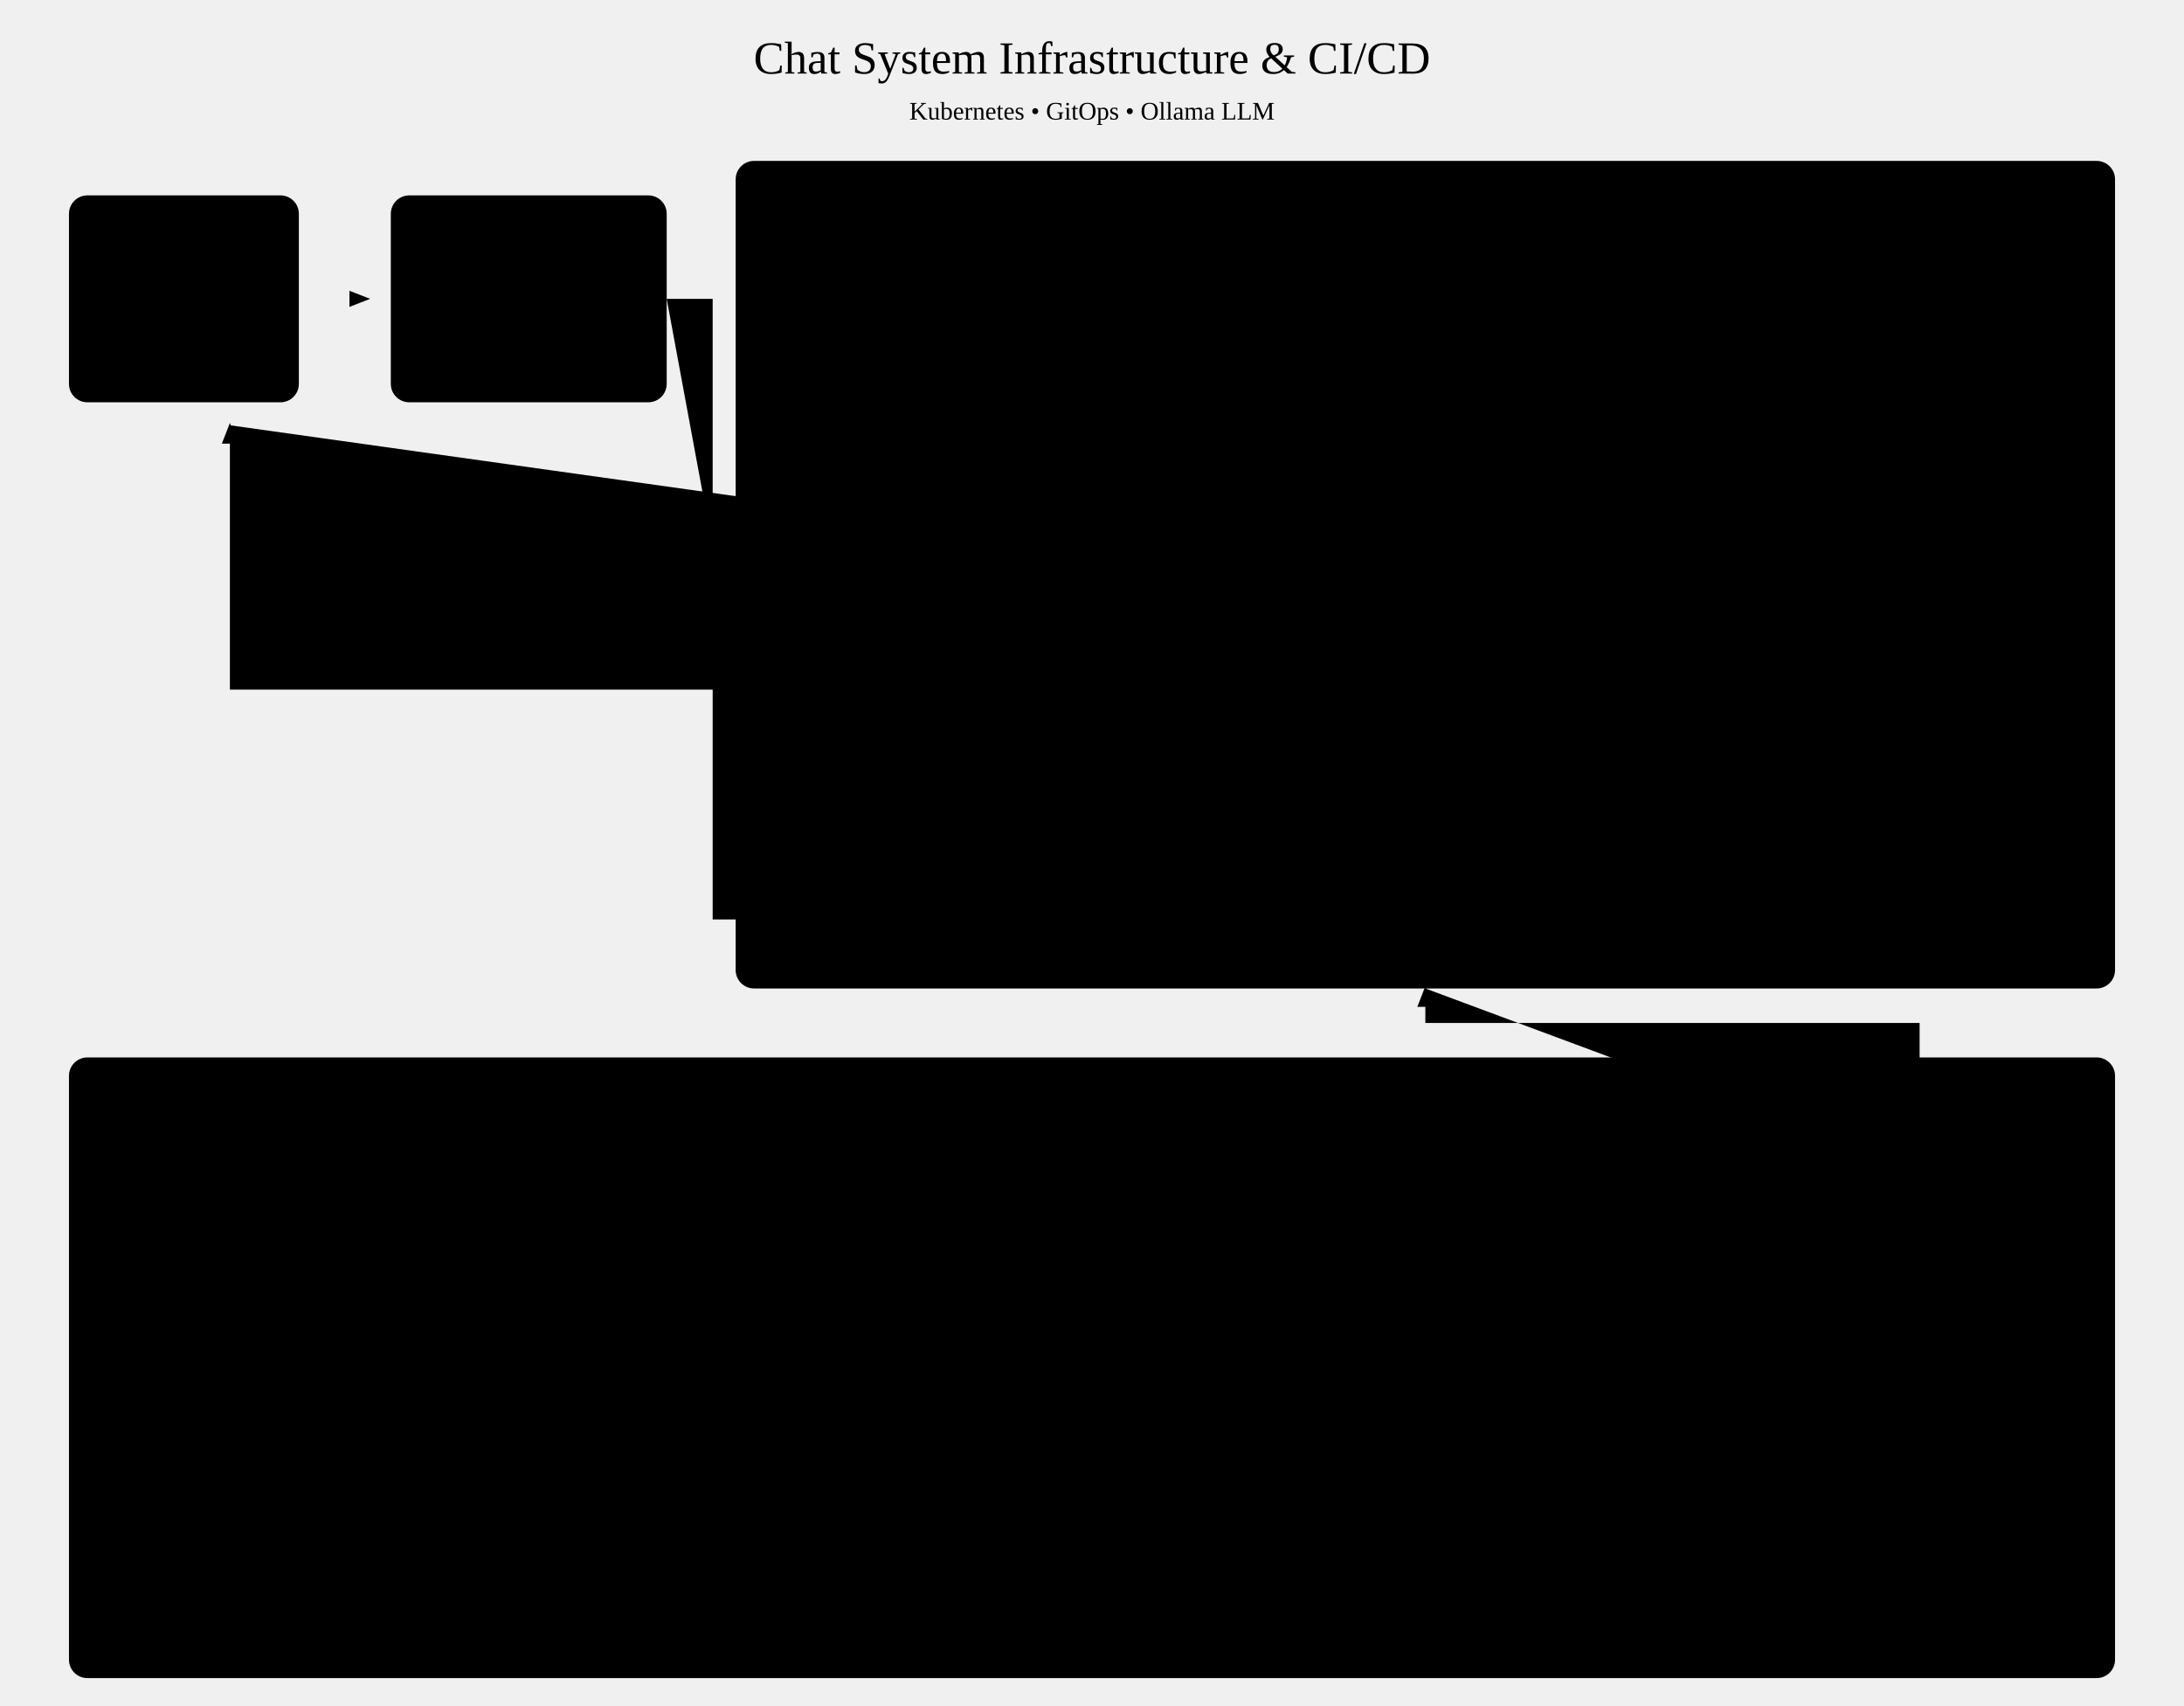
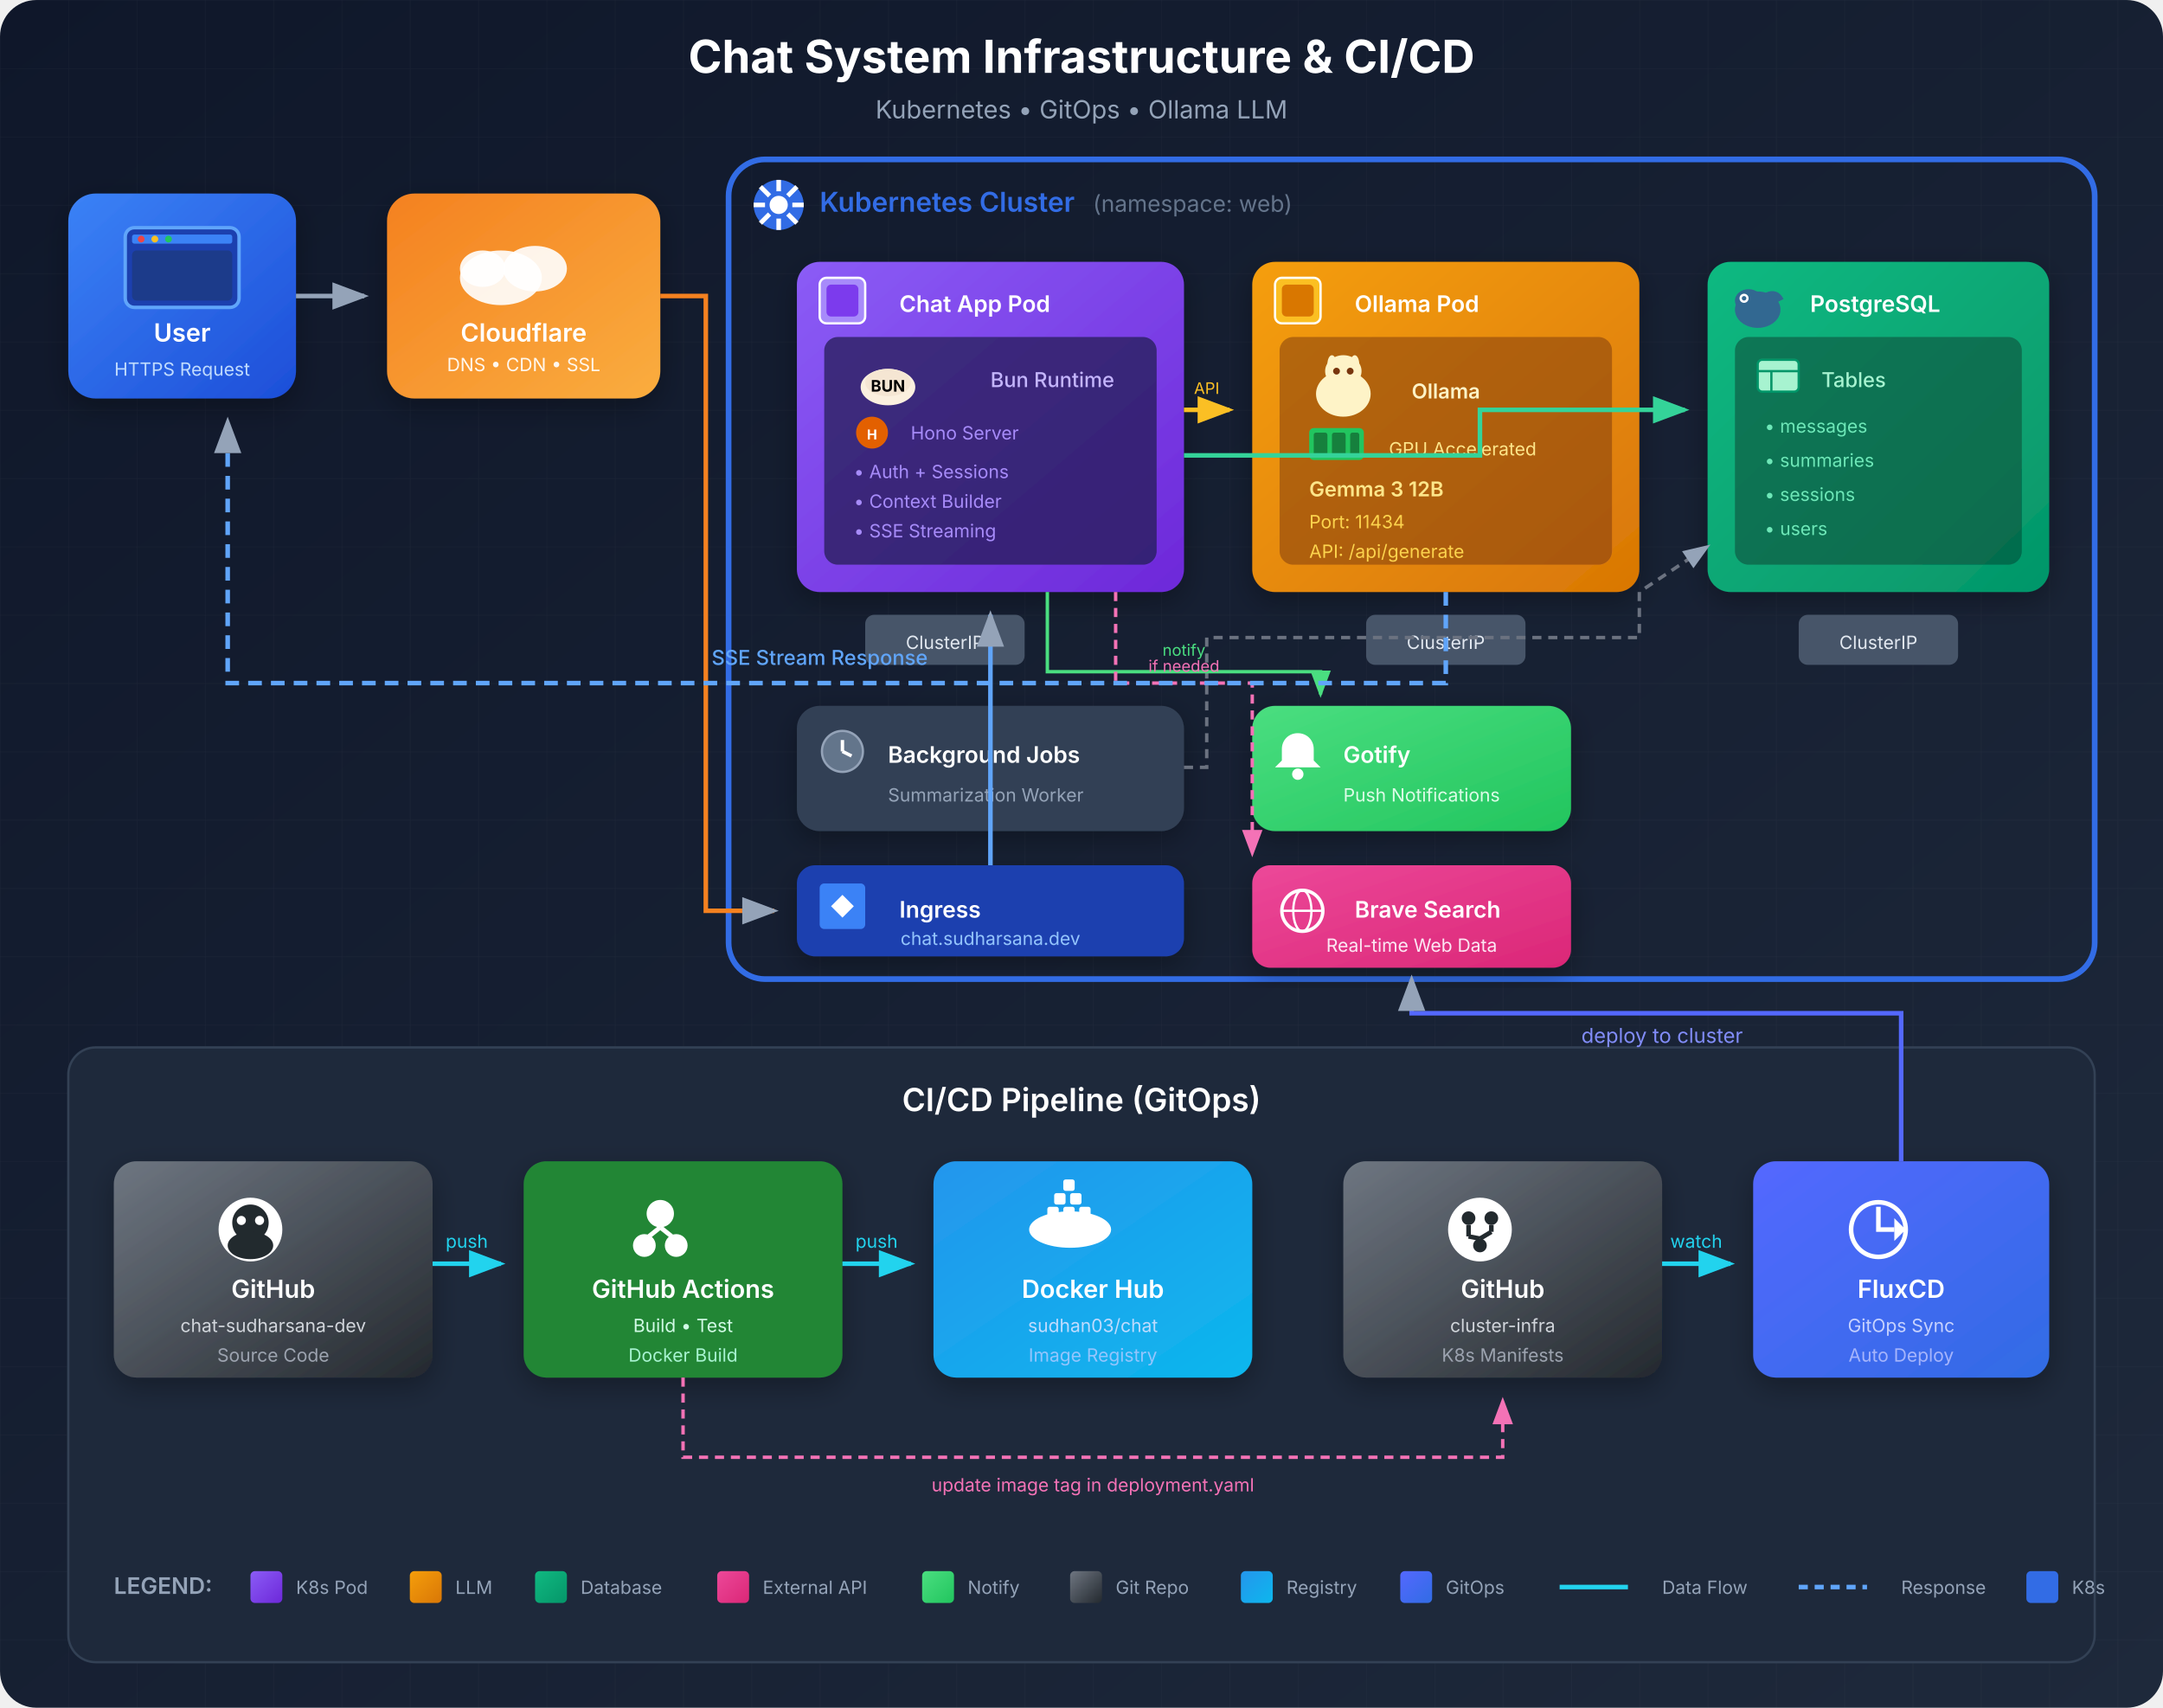
- <svg xmlns="http://www.w3.org/2000/svg" viewBox="0 0 950 742">
-   <defs>
-     <marker id="arrow" markerWidth="9" markerHeight="7" refX="8" refY="3.5" orient="auto" markerUnits="userSpaceOnUse">
-       <polygon points="0 0, 9 3.5, 0 7" class="dg-arrowhead" />
-     </marker>
-     <marker id="arrow-accent" markerWidth="9" markerHeight="7" refX="8" refY="3.5" orient="auto" markerUnits="userSpaceOnUse">
-       <polygon points="0 0, 9 3.5, 0 7" class="dg-arrowhead dg-arrowhead--accent" />
-     </marker>
-   </defs>
-   <text x="475" y="32" text-anchor="middle" font-size="20" class="dg-heading">Chat System Infrastructure &amp; CI/CD</text>
-   <text x="475" y="52" text-anchor="middle" font-size="11" class="dg-label">Kubernetes • GitOps • Ollama LLM</text>
+ <svg xmlns="http://www.w3.org/2000/svg" viewBox="0 0 950 750" width="950" height="750" style="font-family: system-ui, -apple-system, sans-serif;">
+   <defs>
+     <linearGradient id="userGrad" x1="0%" y1="0%" x2="100%" y2="100%">
+       <stop offset="0%" style="stop-color:#3b82f6" />
+       <stop offset="100%" style="stop-color:#1d4ed8" />
+     </linearGradient>
+     <linearGradient id="cloudflareGrad" x1="0%" y1="0%" x2="100%" y2="100%">
+       <stop offset="0%" style="stop-color:#f48120" />
+       <stop offset="100%" style="stop-color:#faad3f" />
+     </linearGradient>
+     <linearGradient id="k8sGrad" x1="0%" y1="0%" x2="100%" y2="100%">
+       <stop offset="0%" style="stop-color:#326ce5" />
+       <stop offset="100%" style="stop-color:#1d4ed8" />
+     </linearGradient>
+     <linearGradient id="podGrad" x1="0%" y1="0%" x2="100%" y2="100%">
+       <stop offset="0%" style="stop-color:#8b5cf6" />
+       <stop offset="100%" style="stop-color:#6d28d9" />
+     </linearGradient>
+     <linearGradient id="ollamaGrad" x1="0%" y1="0%" x2="100%" y2="100%">
+       <stop offset="0%" style="stop-color:#f59e0b" />
+       <stop offset="100%" style="stop-color:#d97706" />
+     </linearGradient>
+     <linearGradient id="dbGrad" x1="0%" y1="0%" x2="100%" y2="100%">
+       <stop offset="0%" style="stop-color:#10b981" />
+       <stop offset="100%" style="stop-color:#059669" />
+     </linearGradient>
+     <linearGradient id="searchGrad" x1="0%" y1="0%" x2="100%" y2="100%">
+       <stop offset="0%" style="stop-color:#ec4899" />
+       <stop offset="100%" style="stop-color:#db2777" />
+     </linearGradient>
+     <linearGradient id="githubGrad" x1="0%" y1="0%" x2="100%" y2="100%">
+       <stop offset="0%" style="stop-color:#6e7681" />
+       <stop offset="100%" style="stop-color:#24292f" />
+     </linearGradient>
+     <linearGradient id="dockerGrad" x1="0%" y1="0%" x2="100%" y2="100%">
+       <stop offset="0%" style="stop-color:#2496ed" />
+       <stop offset="100%" style="stop-color:#0db7ed" />
+     </linearGradient>
+     <linearGradient id="fluxGrad" x1="0%" y1="0%" x2="100%" y2="100%">
+       <stop offset="0%" style="stop-color:#5468ff" />
+       <stop offset="100%" style="stop-color:#316ce4" />
+     </linearGradient>
+     <linearGradient id="gotifyGrad" x1="0%" y1="0%" x2="100%" y2="100%">
+       <stop offset="0%" style="stop-color:#4ade80" />
+       <stop offset="100%" style="stop-color:#22c55e" />
+     </linearGradient>
+     <linearGradient id="bgGrad" x1="0%" y1="0%" x2="100%" y2="100%">
+       <stop offset="0%" style="stop-color:#0f172a" />
+       <stop offset="100%" style="stop-color:#1e293b" />
+     </linearGradient>
+     <linearGradient id="bunGrad" x1="0%" y1="0%" x2="100%" y2="100%">
+       <stop offset="0%" style="stop-color:#fbf0df" />
+       <stop offset="100%" style="stop-color:#f5e6d3" />
+     </linearGradient>
+     <filter id="shadow" x="-20%" y="-20%" width="140%" height="140%">
+       <feDropShadow dx="0" dy="4" stdDeviation="6" flood-color="#000" flood-opacity="0.3" />
+     </filter>
+   </defs>
+   <rect width="950" height="750" rx="16" fill="url(#bgGrad)" />
+   <pattern id="grid" width="30" height="30" patternUnits="userSpaceOnUse">
+     <path d="M 30 0 L 0 0 0 30" fill="none" stroke="#ffffff" stroke-width="0.3" opacity="0.05" />
+   </pattern>
+   <rect width="950" height="750" fill="url(#grid)" />
+   <text x="475" y="32" text-anchor="middle" fill="#ffffff" font-size="20" font-weight="700">Chat System Infrastructure &amp; CI/CD</text>
+   <text x="475" y="52" text-anchor="middle" fill="#94a3b8" font-size="11">Kubernetes • GitOps • Ollama LLM</text>
+   <g filter="url(#shadow)">
+     <rect x="30" y="85" width="100" height="90" rx="12" fill="url(#userGrad)" />
+     <rect x="55" y="100" width="50" height="35" rx="4" fill="#1e40af" stroke="#60a5fa" stroke-width="1.5" />
+     <rect x="58" y="103" width="44" height="4" rx="1" fill="#3b82f6" />
+     <circle cx="62" cy="105" r="1.5" fill="#ef4444" />
+     <circle cx="68" cy="105" r="1.5" fill="#fbbf24" />
+     <circle cx="74" cy="105" r="1.5" fill="#22c55e" />
+     <rect x="58" y="110" width="44" height="22" rx="2" fill="#1e3a8a" />
+     <text x="80" y="150" text-anchor="middle" fill="#ffffff" font-size="11" font-weight="600">User</text>
+     <text x="80" y="165" text-anchor="middle" fill="#bfdbfe" font-size="8">HTTPS Request</text>
+   </g>
+   <g filter="url(#shadow)">
+     <rect x="170" y="85" width="120" height="90" rx="12" fill="url(#cloudflareGrad)" />
+     <g transform="translate(200, 100)">
+       <ellipse cx="20" cy="22" rx="18" ry="12" fill="#ffffff" opacity="0.9" />
+       <ellipse cx="35" cy="18" rx="14" ry="10" fill="#ffffff" opacity="0.9" />
+       <ellipse cx="12" cy="18" rx="10" ry="8" fill="#ffffff" opacity="0.9" />
+     </g>
+     <text x="230" y="150" text-anchor="middle" fill="#ffffff" font-size="11" font-weight="600">Cloudflare</text>
+     <text x="230" y="163" text-anchor="middle" fill="#fff7ed" font-size="8">DNS • CDN • SSL</text>
+   </g>
+   <defs>
+     <marker id="arrowWhite" markerWidth="8" markerHeight="6" refX="7" refY="3" orient="auto">
+       <polygon points="0 0, 8 3, 0 6" fill="#94a3b8" />
+     </marker>
+   </defs>
+   <path d="M 130 130 L 160 130" stroke="#94a3b8" stroke-width="2" fill="none" marker-end="url(#arrowWhite)" />
  <g>
-     <rect x="30" y="85" width="100" height="90" rx="8" class="dg-group" />
-     <rect x="55" y="100" width="50" height="35" rx="8" class="dg-group" />
-     <rect x="58" y="103" width="44" height="4" rx="4" class="dg-chip" />
-     <circle cx="62" cy="105" r="1.5" class="dg-dot" />
-     <circle cx="68" cy="105" r="1.5" class="dg-dot" />
-     <circle cx="74" cy="105" r="1.5" class="dg-dot" />
-     <rect x="58" y="110" width="44" height="22" rx="4" class="dg-chip" />
-     <text x="80" y="150" text-anchor="middle" font-size="11" class="dg-glabel">User</text>
-     <text x="80" y="165" text-anchor="middle" font-size="8" class="dg-sub">HTTPS Request</text>
-   </g>
-   <g>
-     <rect x="170" y="85" width="120" height="90" rx="8" class="dg-node" />
-     <text x="230" y="150" text-anchor="middle" font-size="11" class="dg-title">Cloudflare</text>
-     <text x="230" y="163" text-anchor="middle" font-size="8" class="dg-sub">DNS • CDN • SSL</text>
-   </g>
-   <path d="M 130 130 L 160 130" marker-end="url(#arrow)" class="dg-edge" />
-   <g>
-     <rect x="320" y="70" width="600" height="360" rx="8" class="dg-group" />
-     <text x="360" y="93" font-size="12" class="dg-glabel">Kubernetes Cluster</text>
-     <text x="480" y="93" font-size="10" class="dg-sub">(namespace: web)</text>
+     <rect x="320" y="70" width="600" height="360" rx="16" fill="none" stroke="#326ce5" stroke-width="2.5" />
+     <g transform="translate(330, 78)">
+       <circle cx="12" cy="12" r="11" fill="#326ce5" />
+       <circle cx="12" cy="12" r="4" fill="#ffffff" />
+       <g stroke="#ffffff" stroke-width="2">
+         <line x1="12" y1="1" x2="12" y2="6" />
+         <line x1="12" y1="18" x2="12" y2="23" />
+         <line x1="1" y1="12" x2="6" y2="12" />
+         <line x1="18" y1="12" x2="23" y2="12" />
+         <line x1="4" y1="4" x2="8" y2="8" />
+         <line x1="16" y1="16" x2="20" y2="20" />
+         <line x1="4" y1="20" x2="8" y2="16" />
+         <line x1="16" y1="8" x2="20" y2="4" />
+       </g>
+     </g>
+     <text x="360" y="93" fill="#326ce5" font-size="12" font-weight="600">Kubernetes Cluster</text>
+     <text x="480" y="93" fill="#64748b" font-size="10">(namespace: web)</text>
+     <g filter="url(#shadow)">
+       <rect x="350" y="115" width="170" height="145" rx="10" fill="url(#podGrad)" />
+       <g transform="translate(360, 122)">
+         <rect width="20" height="20" rx="3" fill="#a78bfa" stroke="#ffffff" stroke-width="1" />
+         <rect x="3" y="3" width="14" height="14" rx="2" fill="#7c3aed" />
+       </g>
+       <text x="395" y="137" fill="#ffffff" font-size="10" font-weight="600">Chat App Pod</text>
+       <rect x="362" y="148" width="146" height="100" rx="6" fill="#1e1b4b" opacity="0.7" />
+       <g transform="translate(375, 158)">
+         <ellipse cx="15" cy="12" rx="12" ry="8" fill="#fbf0df" />
+         <ellipse cx="15" cy="10" rx="10" ry="6" fill="#f5e6d3" />
+         <text x="15" y="14" text-anchor="middle" fill="#000" font-size="7" font-weight="bold">BUN</text>
+       </g>
+       <text x="435" y="170" fill="#c4b5fd" font-size="9" font-weight="500">Bun Runtime</text>
+       <g transform="translate(375, 182)">
+         <circle cx="8" cy="8" r="7" fill="#e36002" />
+         <text x="8" y="11" text-anchor="middle" fill="#fff" font-size="6" font-weight="bold">H</text>
+       </g>
+       <text x="400" y="193" fill="#a78bfa" font-size="8">Hono Server</text>
+       <text x="375" y="210" fill="#a78bfa" font-size="8">• Auth + Sessions</text>
+       <text x="375" y="223" fill="#a78bfa" font-size="8">• Context Builder</text>
+       <text x="375" y="236" fill="#a78bfa" font-size="8">• SSE Streaming</text>
+     </g>
+     <g filter="url(#shadow)">
+       <rect x="550" y="115" width="170" height="145" rx="10" fill="url(#ollamaGrad)" />
+       <g transform="translate(560, 122)">
+         <rect width="20" height="20" rx="3" fill="#fbbf24" stroke="#ffffff" stroke-width="1" />
+         <rect x="3" y="3" width="14" height="14" rx="2" fill="#d97706" />
+       </g>
+       <text x="595" y="137" fill="#ffffff" font-size="10" font-weight="600">Ollama Pod</text>
+       <rect x="562" y="148" width="146" height="100" rx="6" fill="#78350f" opacity="0.5" />
+       <g transform="translate(575, 155)">
+         <ellipse cx="15" cy="18" rx="12" ry="10" fill="#fef3c7" />
+         <ellipse cx="15" cy="8" rx="8" ry="7" fill="#fef3c7" />
+         <ellipse cx="10" cy="5" rx="2" ry="4" fill="#fef3c7" />
+         <ellipse cx="20" cy="5" rx="2" ry="4" fill="#fef3c7" />
+         <circle cx="12" cy="8" r="1.5" fill="#78350f" />
+         <circle cx="18" cy="8" r="1.5" fill="#78350f" />
+       </g>
+       <text x="620" y="175" fill="#fef3c7" font-size="9" font-weight="600">Ollama</text>
+       <g transform="translate(575, 188)">
+         <rect width="24" height="14" rx="2" fill="#22c55e" />
+         <rect x="2" y="2" width="6" height="10" rx="1" fill="#15803d" />
+         <rect x="10" y="2" width="6" height="10" rx="1" fill="#15803d" />
+         <rect x="18" y="2" width="4" height="10" rx="1" fill="#15803d" />
+       </g>
+       <text x="610" y="200" fill="#fde68a" font-size="8">GPU Accelerated</text>
+       <text x="575" y="218" fill="#fde68a" font-size="9" font-weight="600">Gemma 3 12B</text>
+       <text x="575" y="232" fill="#fcd34d" font-size="8">Port: 11434</text>
+       <text x="575" y="245" fill="#fcd34d" font-size="8">API: /api/generate</text>
+     </g>
+     <g filter="url(#shadow)">
+       <rect x="750" y="115" width="150" height="145" rx="10" fill="url(#dbGrad)" />
+       <g transform="translate(760, 122)">
+         <ellipse cx="12" cy="14" rx="10" ry="8" fill="#336791" />
+         <ellipse cx="8" cy="10" rx="6" ry="5" fill="#336791" />
+         <circle cx="6" cy="9" r="2" fill="#ffffff" />
+         <circle cx="6" cy="9" r="1" fill="#336791" />
+         <path d="M 16 8 Q 20 6 22 10" stroke="#336791" stroke-width="3" fill="none" />
+       </g>
+       <text x="795" y="137" fill="#ffffff" font-size="10" font-weight="600">PostgreSQL</text>
+       <rect x="762" y="148" width="126" height="100" rx="6" fill="#064e3b" opacity="0.6" />
+       <g transform="translate(772, 158)">
+         <rect width="18" height="14" rx="2" fill="#a7f3d0" stroke="#059669" />
+         <line x1="0" y1="5" x2="18" y2="5" stroke="#059669" />
+         <line x1="6" y1="5" x2="6" y2="14" stroke="#059669" />
+       </g>
+       <text x="800" y="170" fill="#a7f3d0" font-size="9" font-weight="500">Tables</text>
+       <text x="775" y="190" fill="#6ee7b7" font-size="8">• messages</text>
+       <text x="775" y="205" fill="#6ee7b7" font-size="8">• summaries</text>
+       <text x="775" y="220" fill="#6ee7b7" font-size="8">• sessions</text>
+       <text x="775" y="235" fill="#6ee7b7" font-size="8">• users</text>
+     </g>
    <g>
-       <rect x="350" y="115" width="170" height="145" rx="8" class="dg-node dg-node--accent" />
-       <text x="395" y="137" font-size="10" class="dg-title dg-title--accent">Chat App Pod</text>
-       <text x="435" y="170" font-size="9" class="dg-title dg-title--accent">Bun Runtime</text>
-       <text x="400" y="193" font-size="8" class="dg-sub">Hono Server</text>
-       <text x="375" y="210" font-size="8" class="dg-sub">• Auth + Sessions</text>
-       <text x="375" y="223" font-size="8" class="dg-sub">• Context Builder</text>
-       <text x="375" y="236" font-size="8" class="dg-sub">• SSE Streaming</text>
-     </g>
-     <g>
-       <rect x="550" y="115" width="170" height="145" rx="8" class="dg-node" />
-       <text x="595" y="137" font-size="10" class="dg-title">Ollama Pod</text>
-       <text x="620" y="175" font-size="9" class="dg-title">Ollama</text>
-       <text x="610" y="200" font-size="8" class="dg-sub">GPU Accelerated</text>
-       <text x="575" y="218" font-size="9" class="dg-title">Gemma 3 12B</text>
-       <text x="575" y="232" font-size="8" class="dg-sub">Port: 11434</text>
-       <text x="575" y="245" font-size="8" class="dg-sub">API: /api/generate</text>
-     </g>
-     <g>
-       <rect x="750" y="115" width="150" height="145" rx="8" class="dg-node" />
-       <text x="795" y="137" font-size="10" class="dg-title">PostgreSQL</text>
-       <text x="800" y="170" font-size="9" class="dg-title">Tables</text>
-       <text x="775" y="190" font-size="8" class="dg-sub">• messages</text>
-       <text x="775" y="205" font-size="8" class="dg-sub">• summaries</text>
-       <text x="775" y="220" font-size="8" class="dg-sub">• sessions</text>
-       <text x="775" y="235" font-size="8" class="dg-sub">• users</text>
-     </g>
-     <g>
-       <rect x="380" y="270" width="70" height="22" rx="4" class="dg-chip" />
-       <text x="415" y="285" text-anchor="middle" font-size="8" class="dg-sub">ClusterIP</text>
-       <rect x="600" y="270" width="70" height="22" rx="4" class="dg-chip" />
-       <text x="635" y="285" text-anchor="middle" font-size="8" class="dg-sub">ClusterIP</text>
-       <rect x="790" y="270" width="70" height="22" rx="4" class="dg-chip" />
-       <text x="825" y="285" text-anchor="middle" font-size="8" class="dg-sub">ClusterIP</text>
-     </g>
-     <g>
-       <rect x="350" y="310" width="170" height="55" rx="8" class="dg-node" />
-       <text x="390" y="335" font-size="10" class="dg-title">Background Jobs</text>
-       <text x="390" y="352" font-size="8" class="dg-sub">Summarization Worker</text>
-     </g>
-     <g>
-       <rect x="550" y="310" width="140" height="55" rx="8" class="dg-node" />
-       <text x="590" y="335" font-size="10" class="dg-title">Gotify</text>
-       <text x="590" y="352" font-size="8" class="dg-sub">Push Notifications</text>
-     </g>
-     <g>
-       <rect x="350" y="380" width="170" height="40" rx="8" class="dg-node" />
-       <text x="395" y="403" font-size="10" class="dg-title">Ingress</text>
-       <text x="435" y="415" text-anchor="middle" font-size="8" class="dg-sub">chat.sudharsana.dev</text>
-     </g>
-   </g>
-   <path d="M 290 130 L 310 130 L 310 400 L 340 400" marker-end="url(#arrow-accent)" class="dg-edge dg-edge--accent" />
-   <path d="M 435 380 L 435 270" marker-end="url(#arrow-accent)" class="dg-edge dg-edge--accent" />
-   <path d="M 520 180 L 540 180" marker-end="url(#arrow)" class="dg-edge" />
-   <text x="530" y="173" text-anchor="middle" font-size="7" class="dg-sub">API</text>
-   <path d="M 520 200 L 650 200 L 650 180 L 740 180" marker-end="url(#arrow)" class="dg-edge" />
-   <path d="M 520 337 L 530 337 L 530 280 L 720 280 L 720 260 L 750 240" stroke-dasharray="4,3" marker-end="url(#arrow)" class="dg-edge" />
-   <path d="M 460 260 L 460 295 L 580 295 L 580 305" marker-end="url(#arrow)" class="dg-edge" />
-   <text x="520" y="288" text-anchor="middle" font-size="7" class="dg-sub">notify</text>
-   <g>
-     <rect x="550" y="380" width="140" height="45" rx="8" class="dg-node" />
-     <text x="595" y="403" font-size="10" class="dg-title">Brave Search</text>
-     <text x="620" y="418" text-anchor="middle" font-size="8" class="dg-sub">Real-time Web Data</text>
-   </g>
-   <path d="M 490 260 L 490 300 L 550 300 L 550 375" stroke-dasharray="4,3" marker-end="url(#arrow)" class="dg-edge" />
-   <text x="520" y="295" text-anchor="middle" font-size="7" class="dg-sub">if needed</text>
-   <rect x="30" y="460" width="890" height="270" rx="8" class="dg-group" />
-   <text x="475" y="488" text-anchor="middle" font-size="14" class="dg-glabel">CI/CD Pipeline (GitOps)</text>
-   <g>
-     <rect x="50" y="510" width="140" height="95" rx="8" class="dg-node" />
-     <text x="120" y="570" text-anchor="middle" font-size="11" class="dg-title">GitHub</text>
-     <text x="120" y="585" text-anchor="middle" font-size="8" class="dg-sub">chat-sudharsana-dev</text>
-     <text x="120" y="598" text-anchor="middle" font-size="8" class="dg-sub">Source Code</text>
-   </g>
-   <g>
-     <rect x="230" y="510" width="140" height="95" rx="8" class="dg-node" />
-     <text x="300" y="570" text-anchor="middle" font-size="11" class="dg-title">GitHub Actions</text>
-     <text x="300" y="585" text-anchor="middle" font-size="8" class="dg-sub">Build • Test</text>
-     <text x="300" y="598" text-anchor="middle" font-size="8" class="dg-sub">Docker Build</text>
-   </g>
-   <g>
-     <rect x="410" y="510" width="140" height="95" rx="8" class="dg-node" />
-     <text x="480" y="570" text-anchor="middle" font-size="11" class="dg-title">Docker Hub</text>
-     <text x="480" y="585" text-anchor="middle" font-size="8" class="dg-sub">sudhan03/chat</text>
-     <text x="480" y="598" text-anchor="middle" font-size="8" class="dg-sub">Image Registry</text>
-   </g>
-   <g>
-     <rect x="590" y="510" width="140" height="95" rx="8" class="dg-node" />
-     <text x="660" y="570" text-anchor="middle" font-size="11" class="dg-title">GitHub</text>
-     <text x="660" y="585" text-anchor="middle" font-size="8" class="dg-sub">cluster-infra</text>
-     <text x="660" y="598" text-anchor="middle" font-size="8" class="dg-sub">K8s Manifests</text>
-   </g>
-   <g>
-     <rect x="770" y="510" width="130" height="95" rx="8" class="dg-node" />
-     <text x="835" y="570" text-anchor="middle" font-size="11" class="dg-title">FluxCD</text>
-     <text x="835" y="585" text-anchor="middle" font-size="8" class="dg-sub">GitOps Sync</text>
-     <text x="835" y="598" text-anchor="middle" font-size="8" class="dg-sub">Auto Deploy</text>
-   </g>
-   <path d="M 190 555 L 220 555" marker-end="url(#arrow)" class="dg-edge" />
-   <text x="205" y="548" text-anchor="middle" font-size="8" class="dg-sub">push</text>
-   <path d="M 370 555 L 400 555" marker-end="url(#arrow)" class="dg-edge" />
-   <text x="385" y="548" text-anchor="middle" font-size="8" class="dg-sub">push</text>
-   <path d="M 300 605 L 300 640 L 660 640 L 660 615" stroke-dasharray="4,3" marker-end="url(#arrow)" class="dg-edge" />
-   <text x="480" y="655" text-anchor="middle" font-size="8" class="dg-sub">update image tag in deployment.yaml</text>
-   <path d="M 730 555 L 760 555" marker-end="url(#arrow)" class="dg-edge" />
-   <text x="745" y="548" text-anchor="middle" font-size="8" class="dg-sub">watch</text>
-   <path d="M 835 510 L 835 445 L 620 445 L 620 430" marker-end="url(#arrow)" class="dg-edge" />
-   <text x="730" y="458" text-anchor="middle" font-size="9" class="dg-sub">deploy to cluster</text>
-   <path d="M 635 260 L 635 300 L 100 300 L 100 185" stroke-dasharray="6,4" marker-end="url(#arrow)" class="dg-edge" />
-   <text x="360" y="292" text-anchor="middle" font-size="9" class="dg-glabel">SSE Stream Response</text>
+       <rect x="380" y="270" width="70" height="22" rx="4" fill="#475569" />
+       <text x="415" y="285" text-anchor="middle" fill="#e2e8f0" font-size="8">ClusterIP</text>
+       <rect x="600" y="270" width="70" height="22" rx="4" fill="#475569" />
+       <text x="635" y="285" text-anchor="middle" fill="#e2e8f0" font-size="8">ClusterIP</text>
+       <rect x="790" y="270" width="70" height="22" rx="4" fill="#475569" />
+       <text x="825" y="285" text-anchor="middle" fill="#e2e8f0" font-size="8">ClusterIP</text>
+     </g>
+     <g filter="url(#shadow)">
+       <rect x="350" y="310" width="170" height="55" rx="10" fill="#334155" />
+       <g transform="translate(360, 320)">
+         <circle cx="10" cy="10" r="9" fill="#64748b" stroke="#94a3b8" />
+         <line x1="10" y1="10" x2="10" y2="5" stroke="#ffffff" stroke-width="1.5" />
+         <line x1="10" y1="10" x2="14" y2="12" stroke="#ffffff" stroke-width="1.5" />
+       </g>
+       <text x="390" y="335" fill="#ffffff" font-size="10" font-weight="600">Background Jobs</text>
+       <text x="390" y="352" fill="#94a3b8" font-size="8">Summarization Worker</text>
+     </g>
+     <g filter="url(#shadow)">
+       <rect x="550" y="310" width="140" height="55" rx="10" fill="url(#gotifyGrad)" />
+       <g transform="translate(560, 318)">
+         <path d="M 10 4 C 6 4 3 7 3 11 L 3 16 L 0 19 L 20 19 L 17 16 L 17 11 C 17 7 14 4 10 4 Z" fill="#ffffff" />
+         <circle cx="10" cy="22" r="2.5" fill="#ffffff" />
+       </g>
+       <text x="590" y="335" fill="#ffffff" font-size="10" font-weight="600">Gotify</text>
+       <text x="590" y="352" fill="#dcfce7" font-size="8">Push Notifications</text>
+     </g>
+     <g filter="url(#shadow)">
+       <rect x="350" y="380" width="170" height="40" rx="8" fill="#1e40af" />
+       <g transform="translate(360, 388)">
+         <rect width="20" height="20" rx="2" fill="#3b82f6" />
+         <path d="M 5 10 L 10 5 L 15 10 L 10 15 Z" fill="#ffffff" />
+       </g>
+       <text x="395" y="403" fill="#ffffff" font-size="10" font-weight="600">Ingress</text>
+       <text x="435" y="415" text-anchor="middle" fill="#93c5fd" font-size="8">chat.sudharsana.dev</text>
+     </g>
+   </g>
+   <path d="M 290 130 L 310 130 L 310 400 L 340 400" stroke="#f48120" stroke-width="2" fill="none" marker-end="url(#arrowWhite)" />
+   <path d="M 435 380 L 435 270" stroke="#60a5fa" stroke-width="2" fill="none" marker-end="url(#arrowWhite)" />
+   <defs>
+     <marker id="arrowYellow" markerWidth="8" markerHeight="6" refX="7" refY="3" orient="auto">
+       <polygon points="0 0, 8 3, 0 6" fill="#fbbf24" />
+     </marker>
+   </defs>
+   <path d="M 520 180 L 540 180" stroke="#fbbf24" stroke-width="2" fill="none" marker-end="url(#arrowYellow)" />
+   <text x="530" y="173" text-anchor="middle" fill="#fbbf24" font-size="7">API</text>
+   <defs>
+     <marker id="arrowGreen" markerWidth="8" markerHeight="6" refX="7" refY="3" orient="auto">
+       <polygon points="0 0, 8 3, 0 6" fill="#34d399" />
+     </marker>
+   </defs>
+   <path d="M 520 200 L 650 200 L 650 180 L 740 180" stroke="#34d399" stroke-width="2" fill="none" marker-end="url(#arrowGreen)" />
+   <path d="M 520 337 L 530 337 L 530 280 L 720 280 L 720 260 L 750 240" stroke="#6b7280" stroke-width="1.5" stroke-dasharray="4,3" fill="none" marker-end="url(#arrowWhite)" />
+   <defs>
+     <marker id="arrowGotify" markerWidth="8" markerHeight="6" refX="7" refY="3" orient="auto">
+       <polygon points="0 0, 8 3, 0 6" fill="#4ade80" />
+     </marker>
+   </defs>
+   <path d="M 460 260 L 460 295 L 580 295 L 580 305" stroke="#4ade80" stroke-width="1.5" fill="none" marker-end="url(#arrowGotify)" />
+   <text x="520" y="288" text-anchor="middle" fill="#4ade80" font-size="7">notify</text>
+   <g filter="url(#shadow)">
+     <rect x="550" y="380" width="140" height="45" rx="8" fill="url(#searchGrad)" />
+     <g transform="translate(562, 390)">
+       <circle cx="10" cy="10" r="9" fill="none" stroke="#ffffff" stroke-width="1.5" />
+       <ellipse cx="10" cy="10" rx="4" ry="9" fill="none" stroke="#ffffff" stroke-width="1" />
+       <line x1="1" y1="10" x2="19" y2="10" stroke="#ffffff" stroke-width="1" />
+     </g>
+     <text x="595" y="403" fill="#ffffff" font-size="10" font-weight="600">Brave Search</text>
+     <text x="620" y="418" text-anchor="middle" fill="#fce7f3" font-size="8">Real-time Web Data</text>
+   </g>
+   <defs>
+     <marker id="arrowPink" markerWidth="8" markerHeight="6" refX="7" refY="3" orient="auto">
+       <polygon points="0 0, 8 3, 0 6" fill="#f472b6" />
+     </marker>
+   </defs>
+   <path d="M 490 260 L 490 300 L 550 300 L 550 375" stroke="#f472b6" stroke-width="1.5" stroke-dasharray="4,3" fill="none" marker-end="url(#arrowPink)" />
+   <text x="520" y="295" text-anchor="middle" fill="#f472b6" font-size="7">if needed</text>
+   <rect x="30" y="460" width="890" height="270" rx="12" fill="#1e293b" stroke="#334155" stroke-width="1" />
+   <text x="475" y="488" text-anchor="middle" fill="#ffffff" font-size="14" font-weight="600">CI/CD Pipeline (GitOps)</text>
+   <g filter="url(#shadow)">
+     <rect x="50" y="510" width="140" height="95" rx="10" fill="url(#githubGrad)" />
+     <g transform="translate(95, 525)">
+       <circle cx="15" cy="15" r="14" fill="#ffffff" />
+       <circle cx="15" cy="12" r="8" fill="#24292f" />
+       <ellipse cx="15" cy="22" rx="10" ry="6" fill="#24292f" />
+       <circle cx="11" cy="11" r="2" fill="#ffffff" />
+       <circle cx="19" cy="11" r="2" fill="#ffffff" />
+     </g>
+     <text x="120" y="570" text-anchor="middle" fill="#ffffff" font-size="11" font-weight="600">GitHub</text>
+     <text x="120" y="585" text-anchor="middle" fill="#d1d5db" font-size="8">chat-sudharsana-dev</text>
+     <text x="120" y="598" text-anchor="middle" fill="#9ca3af" font-size="8">Source Code</text>
+   </g>
+   <g filter="url(#shadow)">
+     <rect x="230" y="510" width="140" height="95" rx="10" fill="#238636" />
+     <g transform="translate(275, 525)">
+       <circle cx="15" cy="8" r="6" fill="#ffffff" />
+       <circle cx="8" cy="22" r="5" fill="#ffffff" />
+       <circle cx="22" cy="22" r="5" fill="#ffffff" />
+       <line x1="15" y1="14" x2="10" y2="18" stroke="#ffffff" stroke-width="2" />
+       <line x1="15" y1="14" x2="20" y2="18" stroke="#ffffff" stroke-width="2" />
+     </g>
+     <text x="300" y="570" text-anchor="middle" fill="#ffffff" font-size="11" font-weight="600">GitHub Actions</text>
+     <text x="300" y="585" text-anchor="middle" fill="#d1fae5" font-size="8">Build • Test</text>
+     <text x="300" y="598" text-anchor="middle" fill="#a7f3d0" font-size="8">Docker Build</text>
+   </g>
+   <g filter="url(#shadow)">
+     <rect x="410" y="510" width="140" height="95" rx="10" fill="url(#dockerGrad)" />
+     <g transform="translate(455, 520)">
+       <ellipse cx="15" cy="20" rx="18" ry="8" fill="#ffffff" />
+       <rect x="5" y="10" width="5" height="5" rx="1" fill="#ffffff" />
+       <rect x="12" y="10" width="5" height="5" rx="1" fill="#ffffff" />
+       <rect x="19" y="10" width="5" height="5" rx="1" fill="#ffffff" />
+       <rect x="8" y="4" width="5" height="5" rx="1" fill="#ffffff" />
+       <rect x="15" y="4" width="5" height="5" rx="1" fill="#ffffff" />
+       <rect x="12" y="-2" width="5" height="5" rx="1" fill="#ffffff" />
+     </g>
+     <text x="480" y="570" text-anchor="middle" fill="#ffffff" font-size="11" font-weight="600">Docker Hub</text>
+     <text x="480" y="585" text-anchor="middle" fill="#bfdbfe" font-size="8">sudhan03/chat</text>
+     <text x="480" y="598" text-anchor="middle" fill="#93c5fd" font-size="8">Image Registry</text>
+   </g>
+   <g filter="url(#shadow)">
+     <rect x="590" y="510" width="140" height="95" rx="10" fill="url(#githubGrad)" />
+     <g transform="translate(635, 525)">
+       <circle cx="15" cy="15" r="14" fill="#ffffff" />
+       <circle cx="10" cy="10" r="3" fill="#24292f" />
+       <circle cx="20" cy="10" r="3" fill="#24292f" />
+       <circle cx="15" cy="22" r="3" fill="#24292f" />
+       <line x1="10" y1="13" x2="10" y2="18" stroke="#24292f" stroke-width="2" />
+       <line x1="10" y1="18" x2="15" y2="19" stroke="#24292f" stroke-width="2" />
+       <line x1="20" y1="13" x2="20" y2="16" stroke="#24292f" stroke-width="2" />
+       <line x1="20" y1="16" x2="15" y2="19" stroke="#24292f" stroke-width="2" />
+     </g>
+     <text x="660" y="570" text-anchor="middle" fill="#ffffff" font-size="11" font-weight="600">GitHub</text>
+     <text x="660" y="585" text-anchor="middle" fill="#d1d5db" font-size="8">cluster-infra</text>
+     <text x="660" y="598" text-anchor="middle" fill="#9ca3af" font-size="8">K8s Manifests</text>
+   </g>
+   <g filter="url(#shadow)">
+     <rect x="770" y="510" width="130" height="95" rx="10" fill="url(#fluxGrad)" />
+     <g transform="translate(810, 525)">
+       <circle cx="15" cy="15" r="12" fill="none" stroke="#ffffff" stroke-width="2" />
+       <path d="M 15 5 L 15 15 L 22 15" stroke="#ffffff" stroke-width="2" fill="none" />
+       <polygon points="22,10 27,15 22,20" fill="#ffffff" />
+     </g>
+     <text x="835" y="570" text-anchor="middle" fill="#ffffff" font-size="11" font-weight="600">FluxCD</text>
+     <text x="835" y="585" text-anchor="middle" fill="#c7d2fe" font-size="8">GitOps Sync</text>
+     <text x="835" y="598" text-anchor="middle" fill="#a5b4fc" font-size="8">Auto Deploy</text>
+   </g>
+   <defs>
+     <marker id="arrowCyan" markerWidth="8" markerHeight="6" refX="7" refY="3" orient="auto">
+       <polygon points="0 0, 8 3, 0 6" fill="#22d3ee" />
+     </marker>
+   </defs>
+   <path d="M 190 555 L 220 555" stroke="#22d3ee" stroke-width="2" fill="none" marker-end="url(#arrowCyan)" />
+   <text x="205" y="548" text-anchor="middle" fill="#22d3ee" font-size="8">push</text>
+   <path d="M 370 555 L 400 555" stroke="#22d3ee" stroke-width="2" fill="none" marker-end="url(#arrowCyan)" />
+   <text x="385" y="548" text-anchor="middle" fill="#22d3ee" font-size="8">push</text>
+   <path d="M 300 605 L 300 640 L 660 640 L 660 615" stroke="#f472b6" stroke-width="1.5" stroke-dasharray="4,3" fill="none" marker-end="url(#arrowPink)" />
+   <text x="480" y="655" text-anchor="middle" fill="#f472b6" font-size="8">update image tag in deployment.yaml</text>
+   <path d="M 730 555 L 760 555" stroke="#22d3ee" stroke-width="2" fill="none" marker-end="url(#arrowCyan)" />
+   <text x="745" y="548" text-anchor="middle" fill="#22d3ee" font-size="8">watch</text>
+   <path d="M 835 510 L 835 445 L 620 445 L 620 430" stroke="#5468ff" stroke-width="2" fill="none" marker-end="url(#arrowWhite)" />
+   <text x="730" y="458" text-anchor="middle" fill="#818cf8" font-size="9">deploy to cluster</text>
+   <path d="M 635 260 L 635 300 L 100 300 L 100 185" stroke="#60a5fa" stroke-width="2" stroke-dasharray="6,4" fill="none" marker-end="url(#arrowWhite)" />
+   <text x="360" y="292" text-anchor="middle" fill="#60a5fa" font-size="9" font-weight="500">SSE Stream Response</text>
+   <g transform="translate(50, 700)">
+     <text x="0" y="0" fill="#94a3b8" font-size="10" font-weight="600">LEGEND:</text>
+     <rect x="60" y="-10" width="14" height="14" rx="2" fill="url(#podGrad)" />
+     <text x="80" y="0" fill="#94a3b8" font-size="8">K8s Pod</text>
+     <rect x="130" y="-10" width="14" height="14" rx="2" fill="url(#ollamaGrad)" />
+     <text x="150" y="0" fill="#94a3b8" font-size="8">LLM</text>
+     <rect x="185" y="-10" width="14" height="14" rx="2" fill="url(#dbGrad)" />
+     <text x="205" y="0" fill="#94a3b8" font-size="8">Database</text>
+     <rect x="265" y="-10" width="14" height="14" rx="2" fill="url(#searchGrad)" />
+     <text x="285" y="0" fill="#94a3b8" font-size="8">External API</text>
+     <rect x="355" y="-10" width="14" height="14" rx="2" fill="url(#gotifyGrad)" />
+     <text x="375" y="0" fill="#94a3b8" font-size="8">Notify</text>
+     <rect x="420" y="-10" width="14" height="14" rx="2" fill="url(#githubGrad)" />
+     <text x="440" y="0" fill="#94a3b8" font-size="8">Git Repo</text>
+     <rect x="495" y="-10" width="14" height="14" rx="2" fill="url(#dockerGrad)" />
+     <text x="515" y="0" fill="#94a3b8" font-size="8">Registry</text>
+     <rect x="565" y="-10" width="14" height="14" rx="2" fill="url(#fluxGrad)" />
+     <text x="585" y="0" fill="#94a3b8" font-size="8">GitOps</text>
+     <line x1="635" y1="-3" x2="665" y2="-3" stroke="#22d3ee" stroke-width="2" />
+     <text x="680" y="0" fill="#94a3b8" font-size="8">Data Flow</text>
+     <line x1="740" y1="-3" x2="770" y2="-3" stroke="#60a5fa" stroke-width="2" stroke-dasharray="4,3" />
+     <text x="785" y="0" fill="#94a3b8" font-size="8">Response</text>
+     <rect x="840" y="-10" width="14" height="14" rx="2" fill="#326ce5" />
+     <text x="860" y="0" fill="#94a3b8" font-size="8">K8s</text>
+   </g>
</svg>
